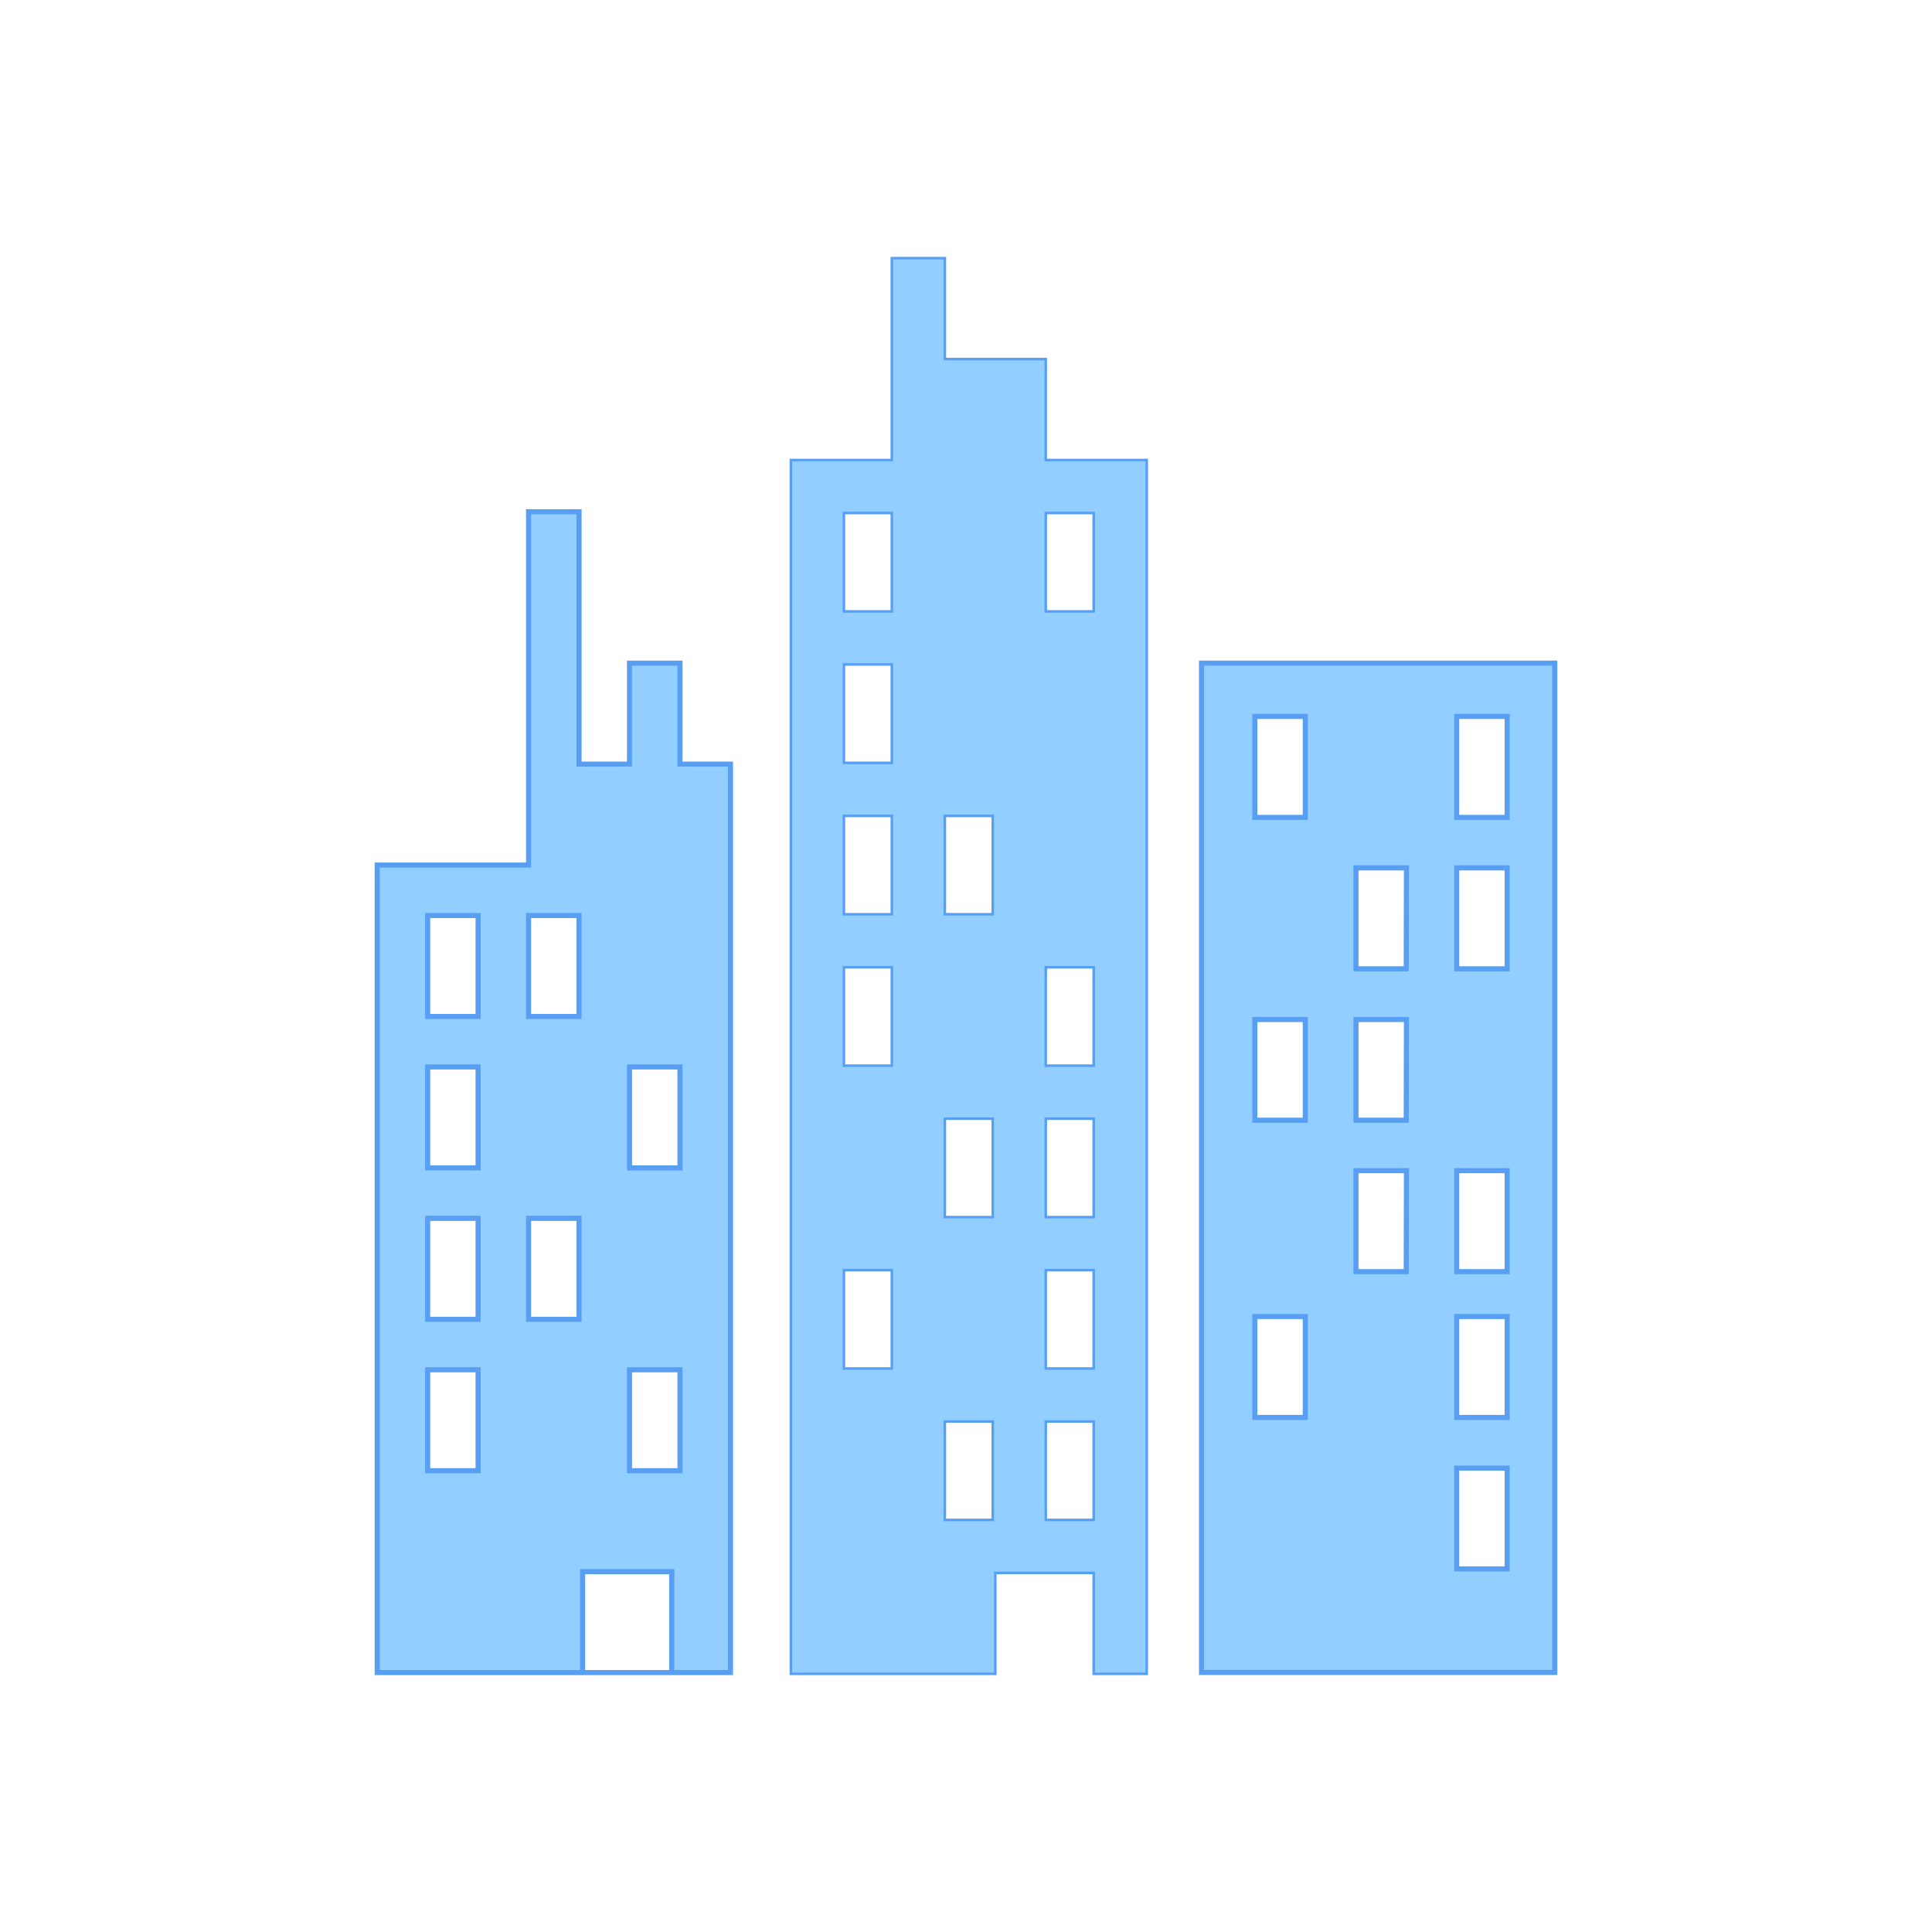
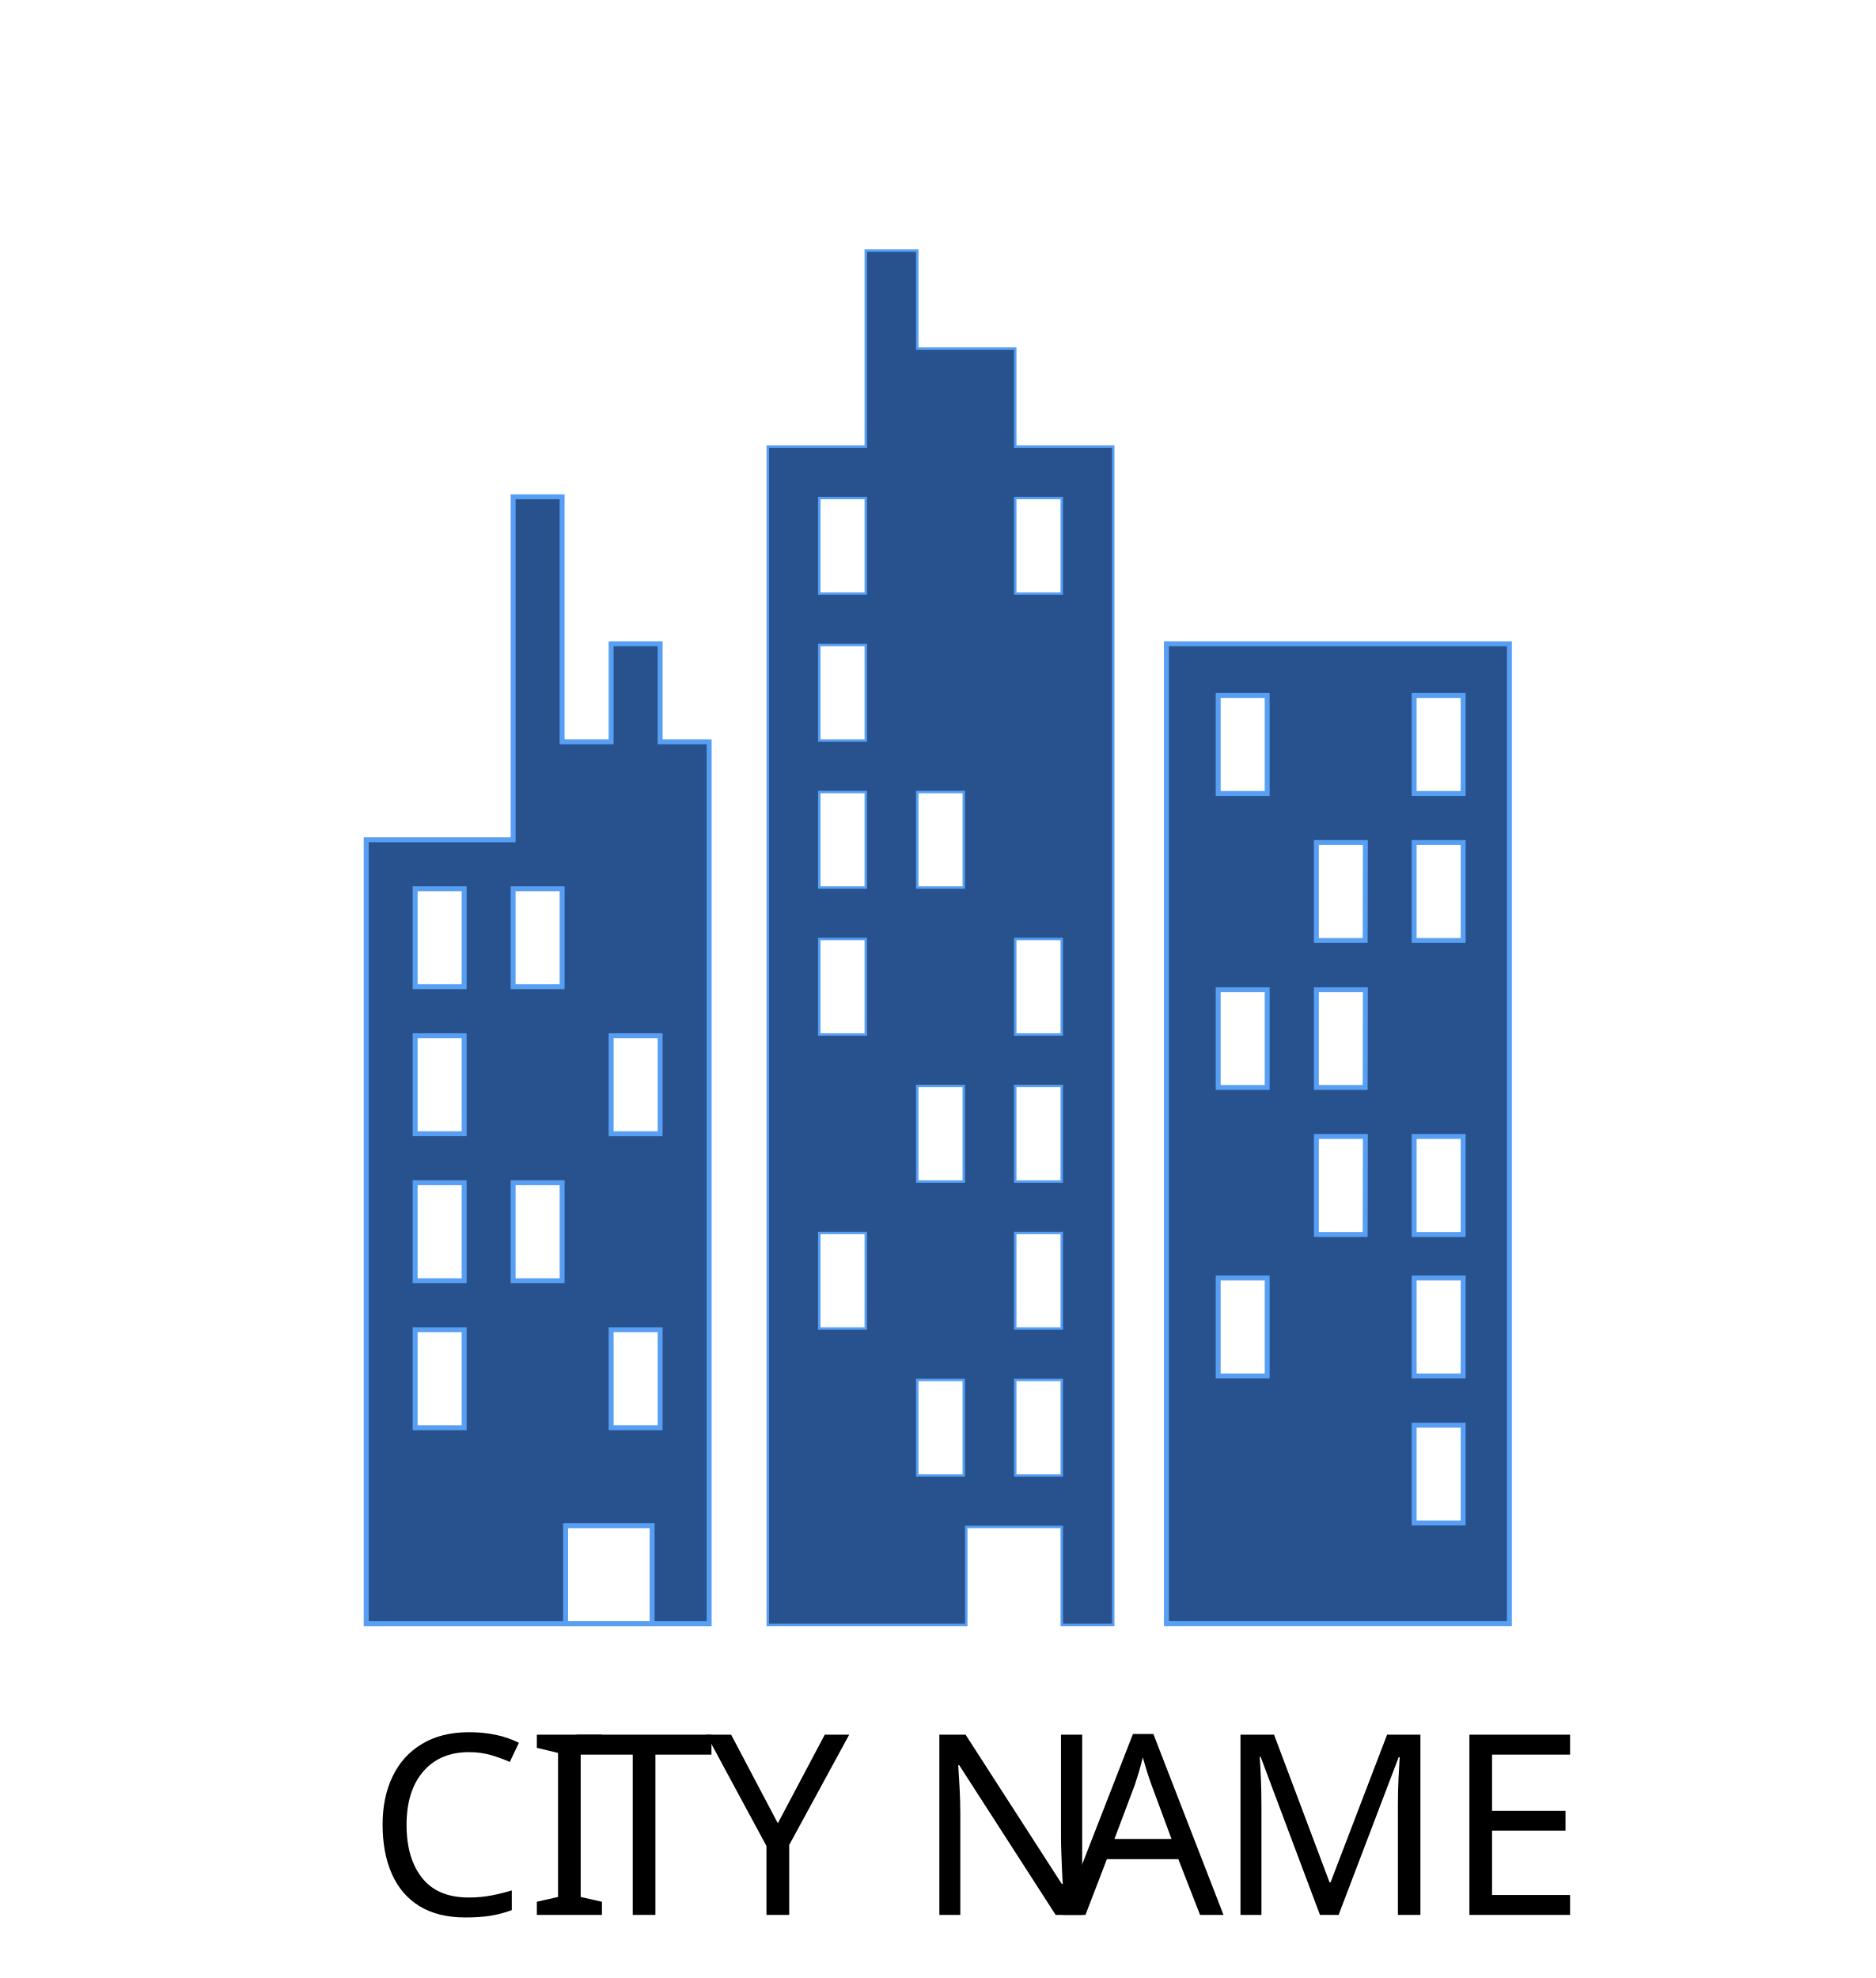
- <svg xmlns="http://www.w3.org/2000/svg" xmlns:xlink="http://www.w3.org/1999/xlink" viewBox="0 0 379 379">
+ <svg xmlns="http://www.w3.org/2000/svg" xmlns:xlink="http://www.w3.org/1999/xlink" viewBox="0 0 379 399.71">
  <defs>
-     <symbol id="Nuevo_símbolo_5" data-name="Nuevo símbolo 5" viewBox="0 0 379 379">
-       <rect x="0.5" y="0.5" width="378" height="378" style="fill:#92ceff;stroke:#589ff4;stroke-miterlimit:10;opacity:0" />
-       <path d="M133.39,149.9V130.09h-9.9V149.9h-9.9V100.39h-9.9V169.7H74V328.11H143.3V149.9ZM93.79,288.51h-9.9v-19.8h9.9Zm0-29.7h-9.9V239h9.9Zm0-29.71h-9.9V209.3h9.9Zm0-29.7h-9.9V179.6h9.9Zm19.8,59.41h-9.9V239h9.9Zm0-59.41h-9.9V179.6h9.9Zm19.8,89.11h-9.9v-19.8h9.9Zm-1.61,39.6H114.29v-19.8h17.49Zm1.61-99h-9.9V209.3h9.9Z" style="fill:#92ceff;stroke:#589ff4;stroke-miterlimit:10" />
+     <symbol id="Nuevo_símbolo_5" data-name="Nuevo símbolo 5" viewBox="0 0 379 399.71">
+       <rect x="0.5" y="0.5" width="378" height="378" style="fill:#27528d;stroke:#589ff4;stroke-miterlimit:10;opacity:0" />
+       <path d="M133.39,149.9V130.09h-9.9V149.9h-9.9V100.39h-9.9V169.7H74V328.11H143.3V149.9ZM93.79,288.51h-9.9v-19.8h9.9Zm0-29.7h-9.9V239h9.9Zm0-29.71h-9.9V209.3h9.9Zm0-29.7h-9.9V179.6h9.9Zm19.8,59.41h-9.9V239h9.9Zm0-59.41h-9.9V179.6h9.9Zm19.8,89.11h-9.9v-19.8h9.9Zm-1.61,39.6H114.29v-19.8h17.49Zm1.61-99h-9.9V209.3h9.9Z" style="fill:#27528d;stroke:#589ff4;stroke-miterlimit:10" />
      <path d="M204.9,90.49V70.69H185.1V50.89h-9.9v39.6H155.4V328.11H195v-19.8h19.8v19.8h9.9V90.49ZM175.2,268.71h-9.9v-19.8h9.9Zm0-59.41h-9.9V189.5h9.9Zm0-29.7h-9.9V159.8h9.9Zm0-29.7h-9.9V130.09h9.9Zm0-29.71h-9.9v-19.8h9.9ZM195,298.41h-9.9v-19.8H195Zm0-59.4h-9.9V219.2H195Zm0-59.41h-9.9V159.8H195Zm19.8,118.81h-9.9v-19.8h9.9Zm0-29.7h-9.9v-19.8h9.9Zm0-29.7h-9.9V219.2h9.9Zm0-29.71h-9.9V189.5h9.9Zm0-89.11h-9.9v-19.8h9.9Z" style="fill:none;stroke:#589ff4;stroke-miterlimit:10" />
-       <path d="M204.9,90.49V70.69H185.1V50.89h-9.9v39.6H155.4V328.11H195v-19.8h19.8v19.8h9.9V90.49ZM175.2,268.71h-9.9v-19.8h9.9Zm0-59.41h-9.9V189.5h9.9Zm0-29.7h-9.9V159.8h9.9Zm0-29.7h-9.9V130.09h9.9Zm0-29.71h-9.9v-19.8h9.9ZM195,298.41h-9.9v-19.8H195Zm0-59.4h-9.9V219.2H195Zm0-59.41h-9.9V159.8H195Zm19.8,118.81h-9.9v-19.8h9.9Zm0-29.7h-9.9v-19.8h9.9Zm0-29.7h-9.9V219.2h9.9Zm0-29.71h-9.9V189.5h9.9Zm0-89.11h-9.9v-19.8h9.9Z" style="fill:#92ceff;fill-rule:evenodd" />
-       <path d="M235.7,130.09v198H305v-198Zm20.36,89.66h-9.9V200h9.9Zm0-59.4h-9.9V140.54h9.9Zm19.8,89.11H266V229.65h9.9Zm0-29.71H266V200h9.9Zm0-29.7H266v-19.8h9.9Zm19.8,59.41h-9.9V229.65h9.9Zm0-59.41h-9.9v-19.8h9.9Zm0-29.7h-9.9V140.54h9.9Zm-39.6,117.71h-9.9v-19.8h9.9Zm39.6,29.7h-9.9V288h9.9Zm0-29.7h-9.9v-19.8h9.9Z" style="fill:#92ceff;stroke:#589ff4;stroke-miterlimit:10" />
+       <path d="M204.9,90.49V70.69H185.1V50.89h-9.9v39.6H155.4V328.11H195v-19.8h19.8v19.8h9.9V90.49ZM175.2,268.71h-9.9v-19.8h9.9Zm0-59.41h-9.9V189.5h9.9Zm0-29.7h-9.9V159.8h9.9Zm0-29.7h-9.9V130.09h9.9Zm0-29.71h-9.9v-19.8h9.9ZM195,298.41h-9.9v-19.8H195Zm0-59.4h-9.9V219.2H195Zm0-59.41h-9.9V159.8H195Zm19.8,118.81h-9.9v-19.8h9.9Zm0-29.7h-9.9v-19.8h9.9Zm0-29.7h-9.9V219.2h9.9Zm0-29.71h-9.9V189.5h9.9Zm0-89.11h-9.9v-19.8h9.9Z" style="fill:#27528d;fill-rule:evenodd" />
+       <path d="M235.7,130.09v198H305v-198Zm20.36,89.66h-9.9V200h9.9Zm0-59.4h-9.9V140.54h9.9Zm19.8,89.11H266V229.65h9.9Zm0-29.71H266V200h9.9Zm0-29.7H266v-19.8h9.9Zm19.8,59.41h-9.9V229.65h9.9Zm0-59.41h-9.9v-19.8h9.9Zm0-29.7h-9.9V140.54h9.9Zm-39.6,117.71h-9.9v-19.8h9.9Zm39.6,29.7h-9.9V288h9.9Zm0-29.7h-9.9v-19.8h9.9Z" style="fill:#27528d;stroke:#589ff4;stroke-miterlimit:10" />
+       <text transform="translate(74.2 386.96)" style="font-size:51px;font-family:MyriadPro-Regular, Myriad Pro">CI<tspan x="41.77" y="0" style="letter-spacing:0.028em">T</tspan>
+         <tspan x="68.54" y="0">Y N</tspan>
+         <tspan x="140.5" y="0" style="letter-spacing:-0.004em">A</tspan>
+         <tspan x="171.51" y="0" style="letter-spacing:0em">ME</tspan>
+       </text>
    </symbol>
  </defs>
  <g id="Capa_2" data-name="Capa 2">
    <g id="Capa_1-2" data-name="Capa 1">
-       <use id="Nuevo_símbolo_5-3" data-name="Nuevo símbolo 5" width="379" height="379" xlink:href="#Nuevo_símbolo_5" />
+       <use id="Nuevo_símbolo_5-3" data-name="Nuevo símbolo 5" width="379" height="399.71" xlink:href="#Nuevo_símbolo_5" />
    </g>
  </g>
</svg>
